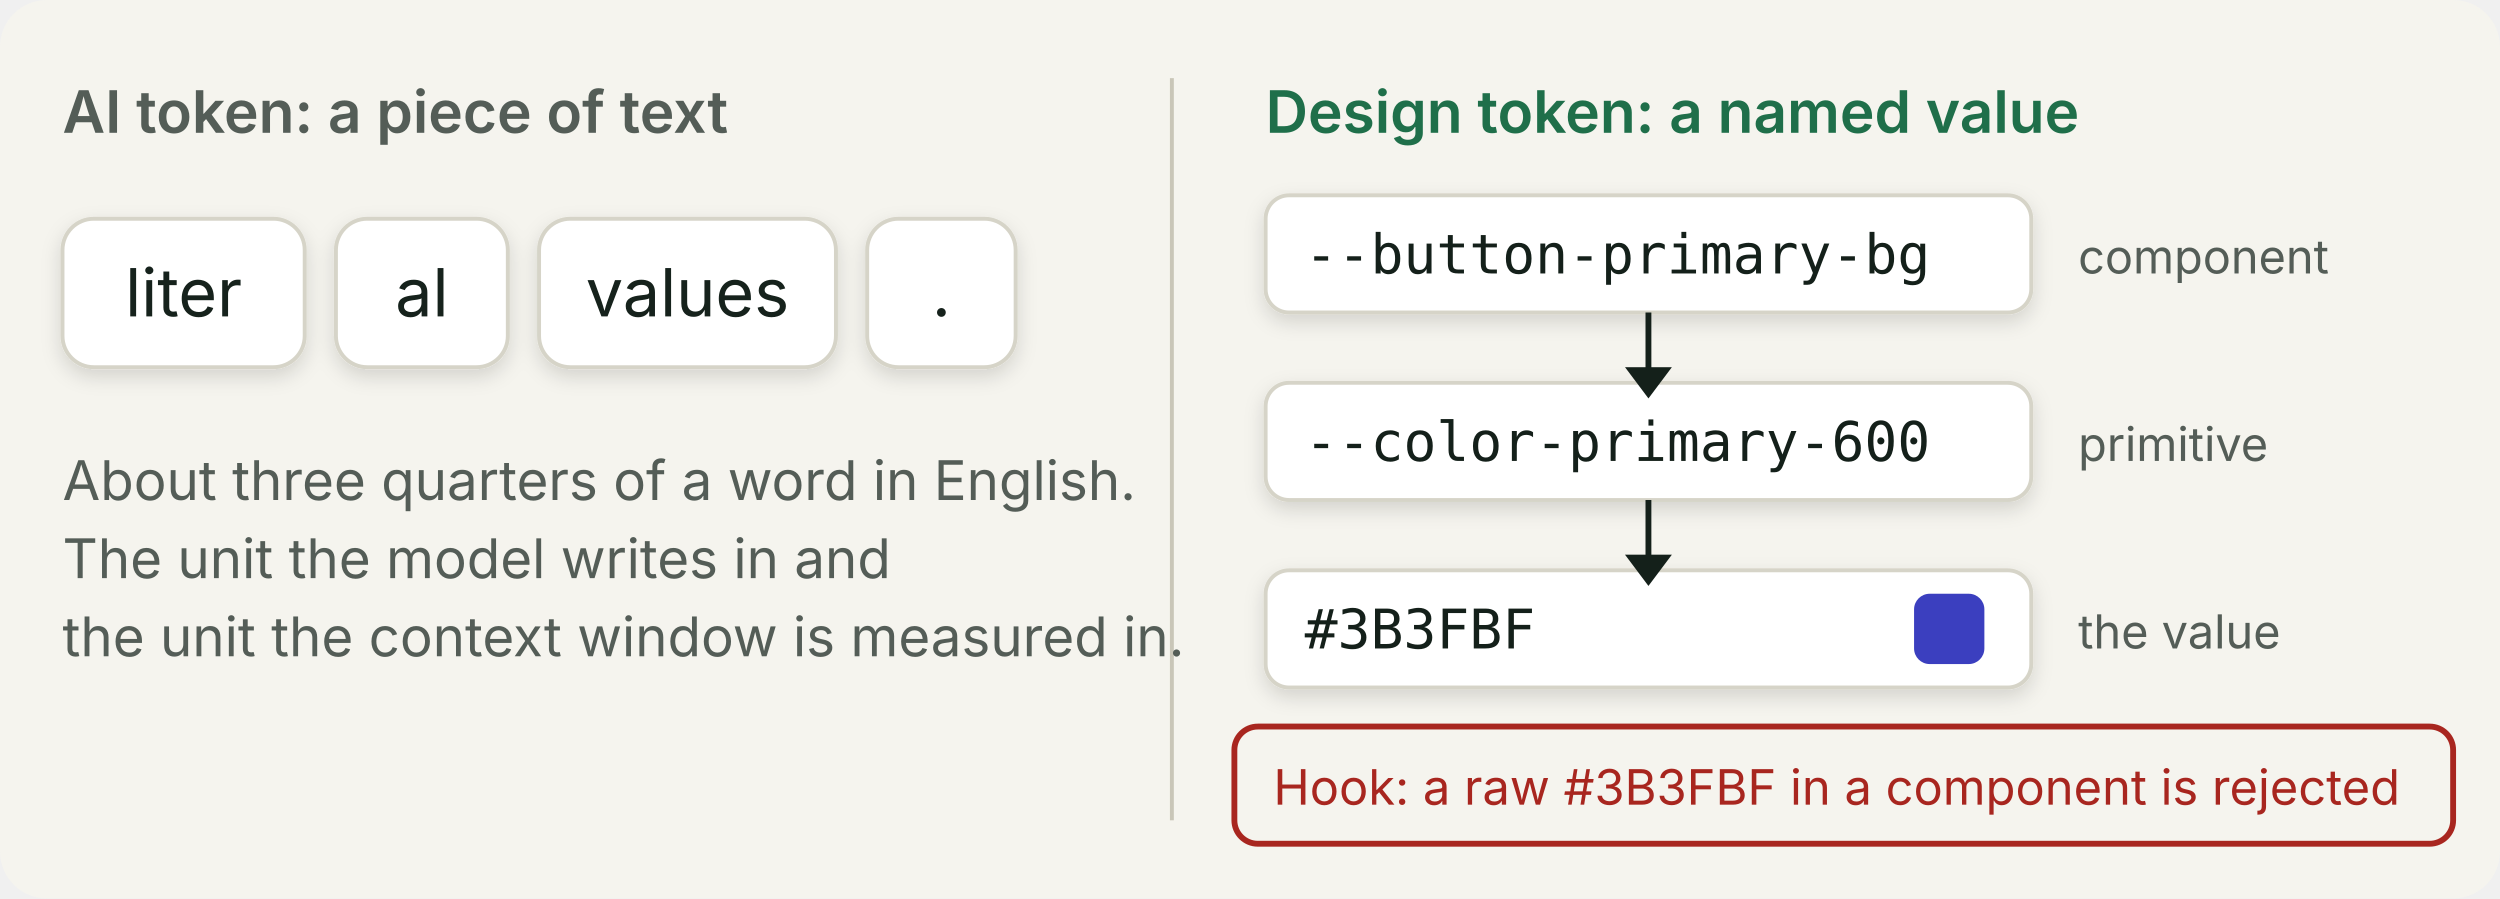
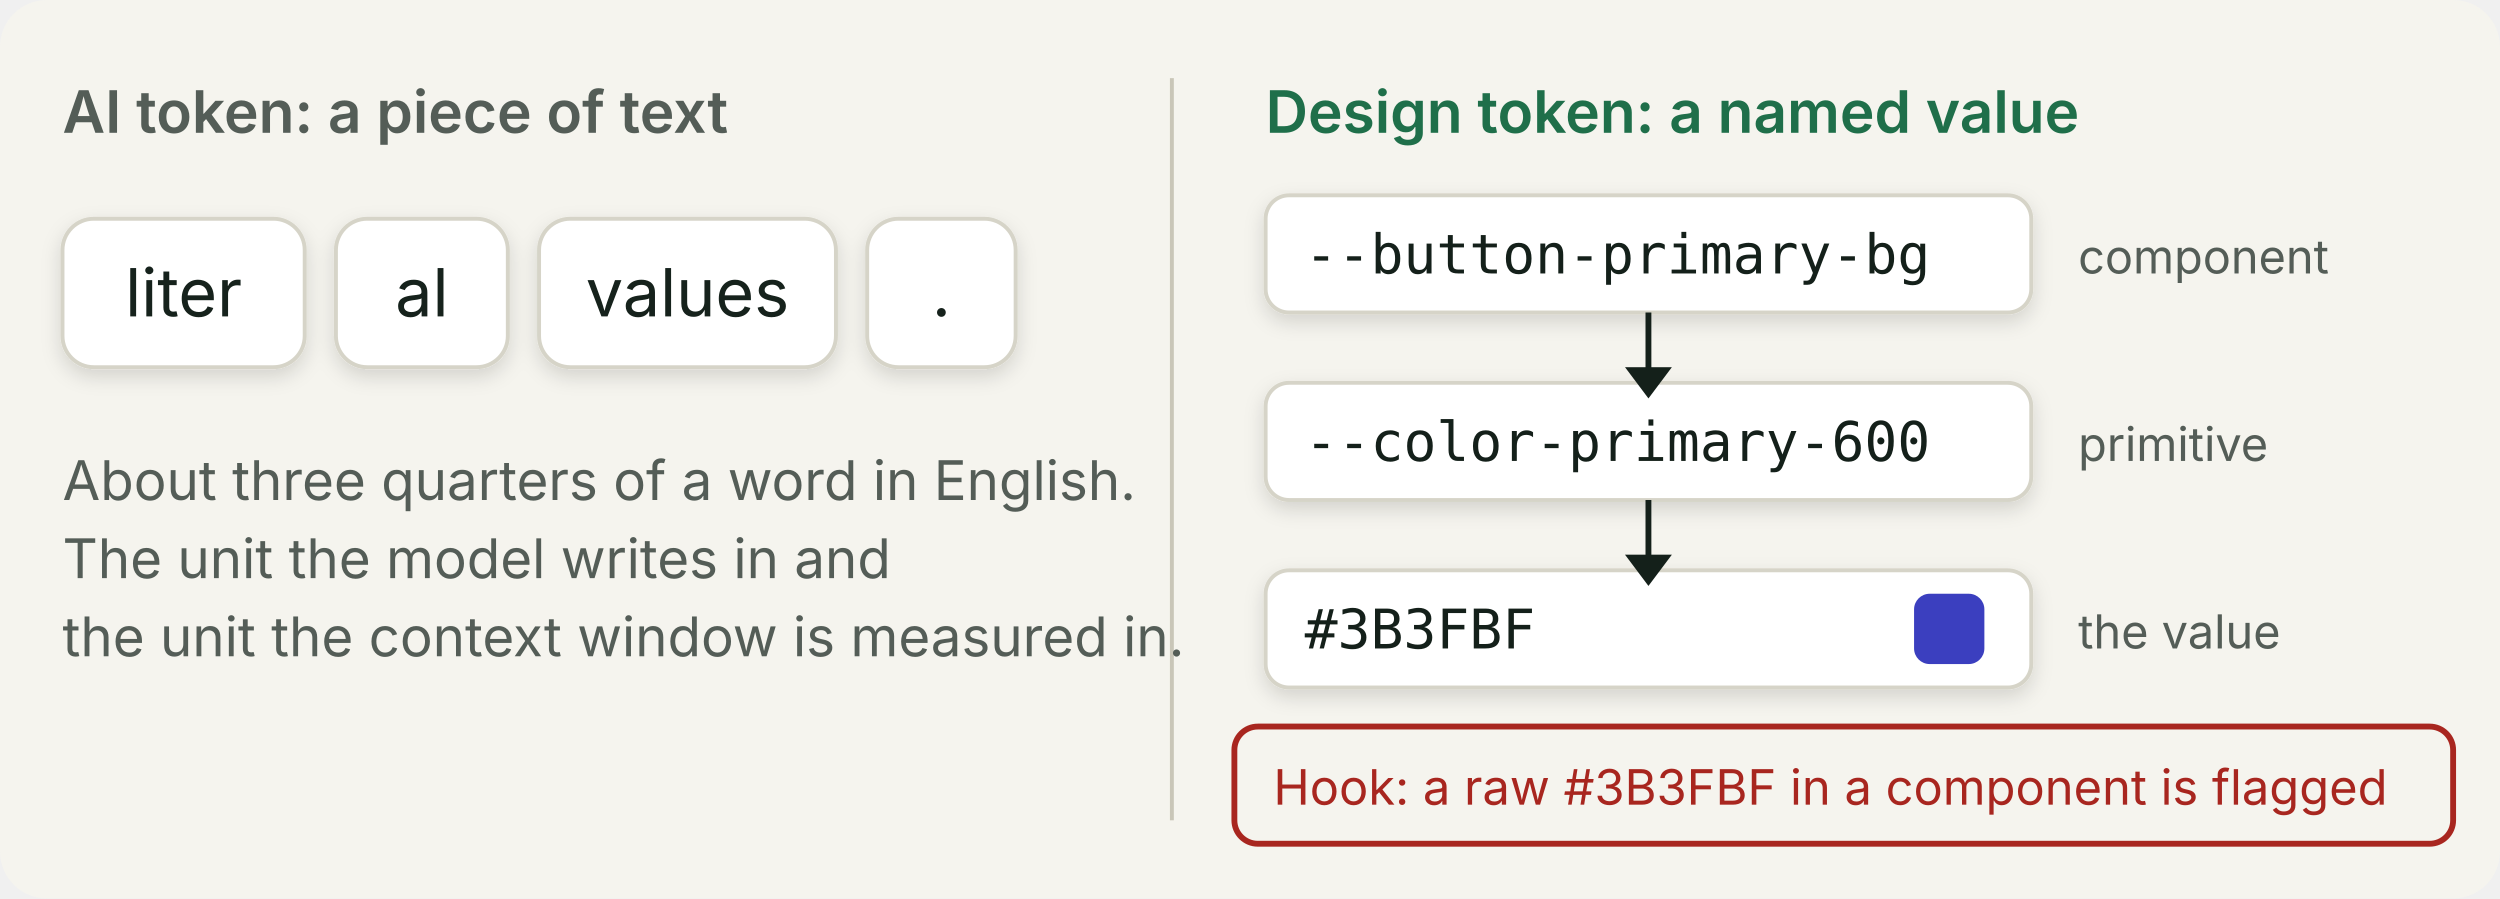
- <svg xmlns="http://www.w3.org/2000/svg" viewBox="0 0 640 230" role="img" aria-label="Left: an AI token is a piece of text, shown as the word literal split into pieces. Right: a design token is a named value, shown as a button token pointing to a colour token pointing to a hex value, with the hook rejecting the raw hex" font-family="Inter, -apple-system, 'Segoe UI', system-ui, sans-serif">
+ <svg xmlns="http://www.w3.org/2000/svg" viewBox="0 0 640 230" role="img" aria-label="Left: an AI token is a piece of text, shown as the word literal split into pieces. Right: a design token is a named value, shown as a button token pointing to a colour token pointing to a hex value, with the hook flagging the raw hex" font-family="Inter, -apple-system, 'Segoe UI', system-ui, sans-serif">
  <defs>
    <filter id="sh4" x="-10%" y="-20%" width="120%" height="150%">
      <feDropShadow dx="0" dy="2" stdDeviation="2.5" flood-color="#14201A" flood-opacity="0.14" />
    </filter>
  </defs>
  <rect width="640" height="230" rx="12" fill="#F5F4EE" />
  <line x1="300" y1="20" x2="300" y2="210" stroke="#C9C6B8" />
  <text x="16" y="34" font-size="15" fill="#545D57" font-weight="600">AI token: a piece of text</text>
  <g font-size="17" fill="#14201A" filter="url(#sh4)">
    <rect x="16" y="56" width="62" height="38" rx="8" fill="#FFFFFF" stroke="#D6D4C8" />
    <text x="47" y="81" text-anchor="middle">liter</text>
    <rect x="86" y="56" width="44" height="38" rx="8" fill="#FFFFFF" stroke="#D6D4C8" />
    <text x="108" y="81" text-anchor="middle">al</text>
    <rect x="138" y="56" width="76" height="38" rx="8" fill="#FFFFFF" stroke="#D6D4C8" />
    <text x="176" y="81" text-anchor="middle">values</text>
    <rect x="222" y="56" width="38" height="38" rx="8" fill="#FFFFFF" stroke="#D6D4C8" />
    <text x="241" y="81" text-anchor="middle">.</text>
  </g>
  <text x="16" y="128" font-size="14" fill="#545D57">About three quarters of a word in English.</text>
  <text x="16" y="148" font-size="14" fill="#545D57">The unit the model writes in and</text>
  <text x="16" y="168" font-size="14" fill="#545D57">the unit the context window is measured in.</text>
  <text x="324" y="34" font-size="15" fill="#1F6F4A" font-weight="600">Design token: a named value</text>
  <g font-family="'IBM Plex Mono', ui-monospace, Menlo, monospace" font-size="14" fill="#14201A">
    <g filter="url(#sh4)">
      <rect x="324" y="50" width="196" height="30" rx="6" fill="#FFFFFF" stroke="#D6D4C8" />
      <rect x="324" y="98" width="196" height="30" rx="6" fill="#FFFFFF" stroke="#D6D4C8" />
      <rect x="324" y="146" width="196" height="30" rx="6" fill="#FFFFFF" stroke="#D6D4C8" />
    </g>
    <text x="334" y="70">--button-primary-bg</text>
    <text x="334" y="118">--color-primary-600</text>
    <text x="334" y="166">#3B3FBF</text>
    <rect x="490" y="152" width="18" height="18" rx="4" fill="#3B3FBF" />
  </g>
  <line x1="422" y1="80" x2="422" y2="96" stroke="#14201A" stroke-width="1.5" />
  <polygon points="416,94 428,94 422,102" fill="#14201A" />
  <line x1="422" y1="128" x2="422" y2="144" stroke="#14201A" stroke-width="1.5" />
  <polygon points="416,142 428,142 422,150" fill="#14201A" />
  <text x="532" y="70" font-size="12" fill="#545D57">component</text>
  <text x="532" y="118" font-size="12" fill="#545D57">primitive</text>
  <text x="532" y="166" font-size="12" fill="#545D57">the value</text>
  <rect x="316" y="186" width="312" height="30" rx="6" fill="none" stroke="#A8261F" stroke-width="1.5" />
-   <text x="326" y="206" font-size="12.5" fill="#A8261F">Hook: a raw #3B3FBF in a component is rejected</text>
+   <text x="326" y="206" font-size="12.5" fill="#A8261F">Hook: a raw #3B3FBF in a component is flagged</text>
</svg>
